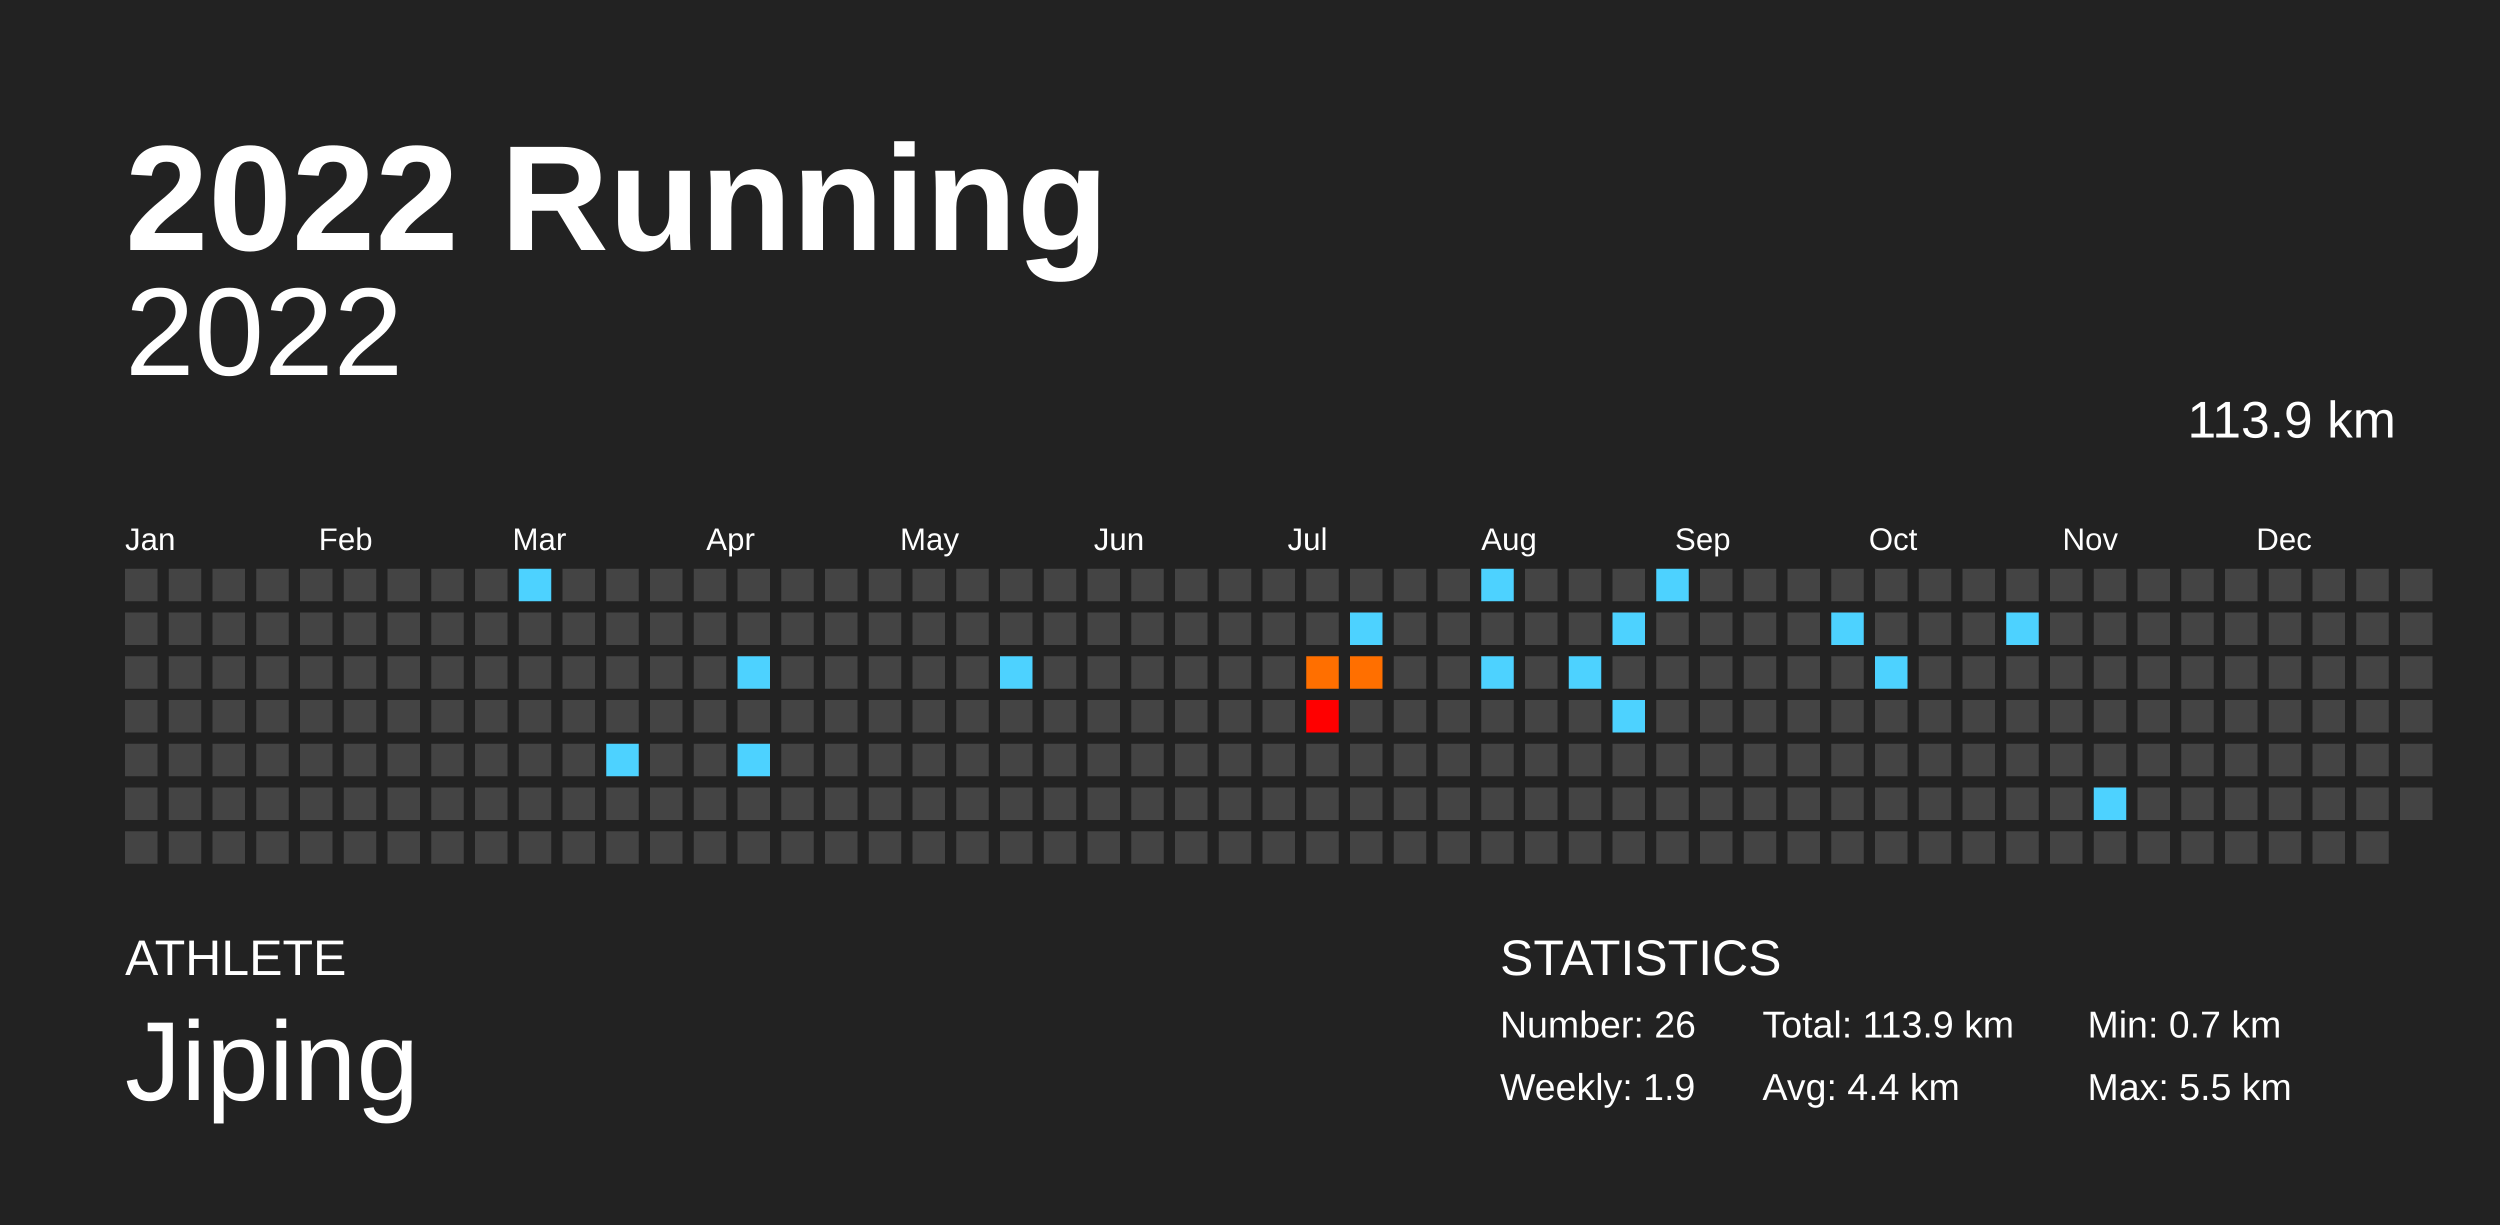
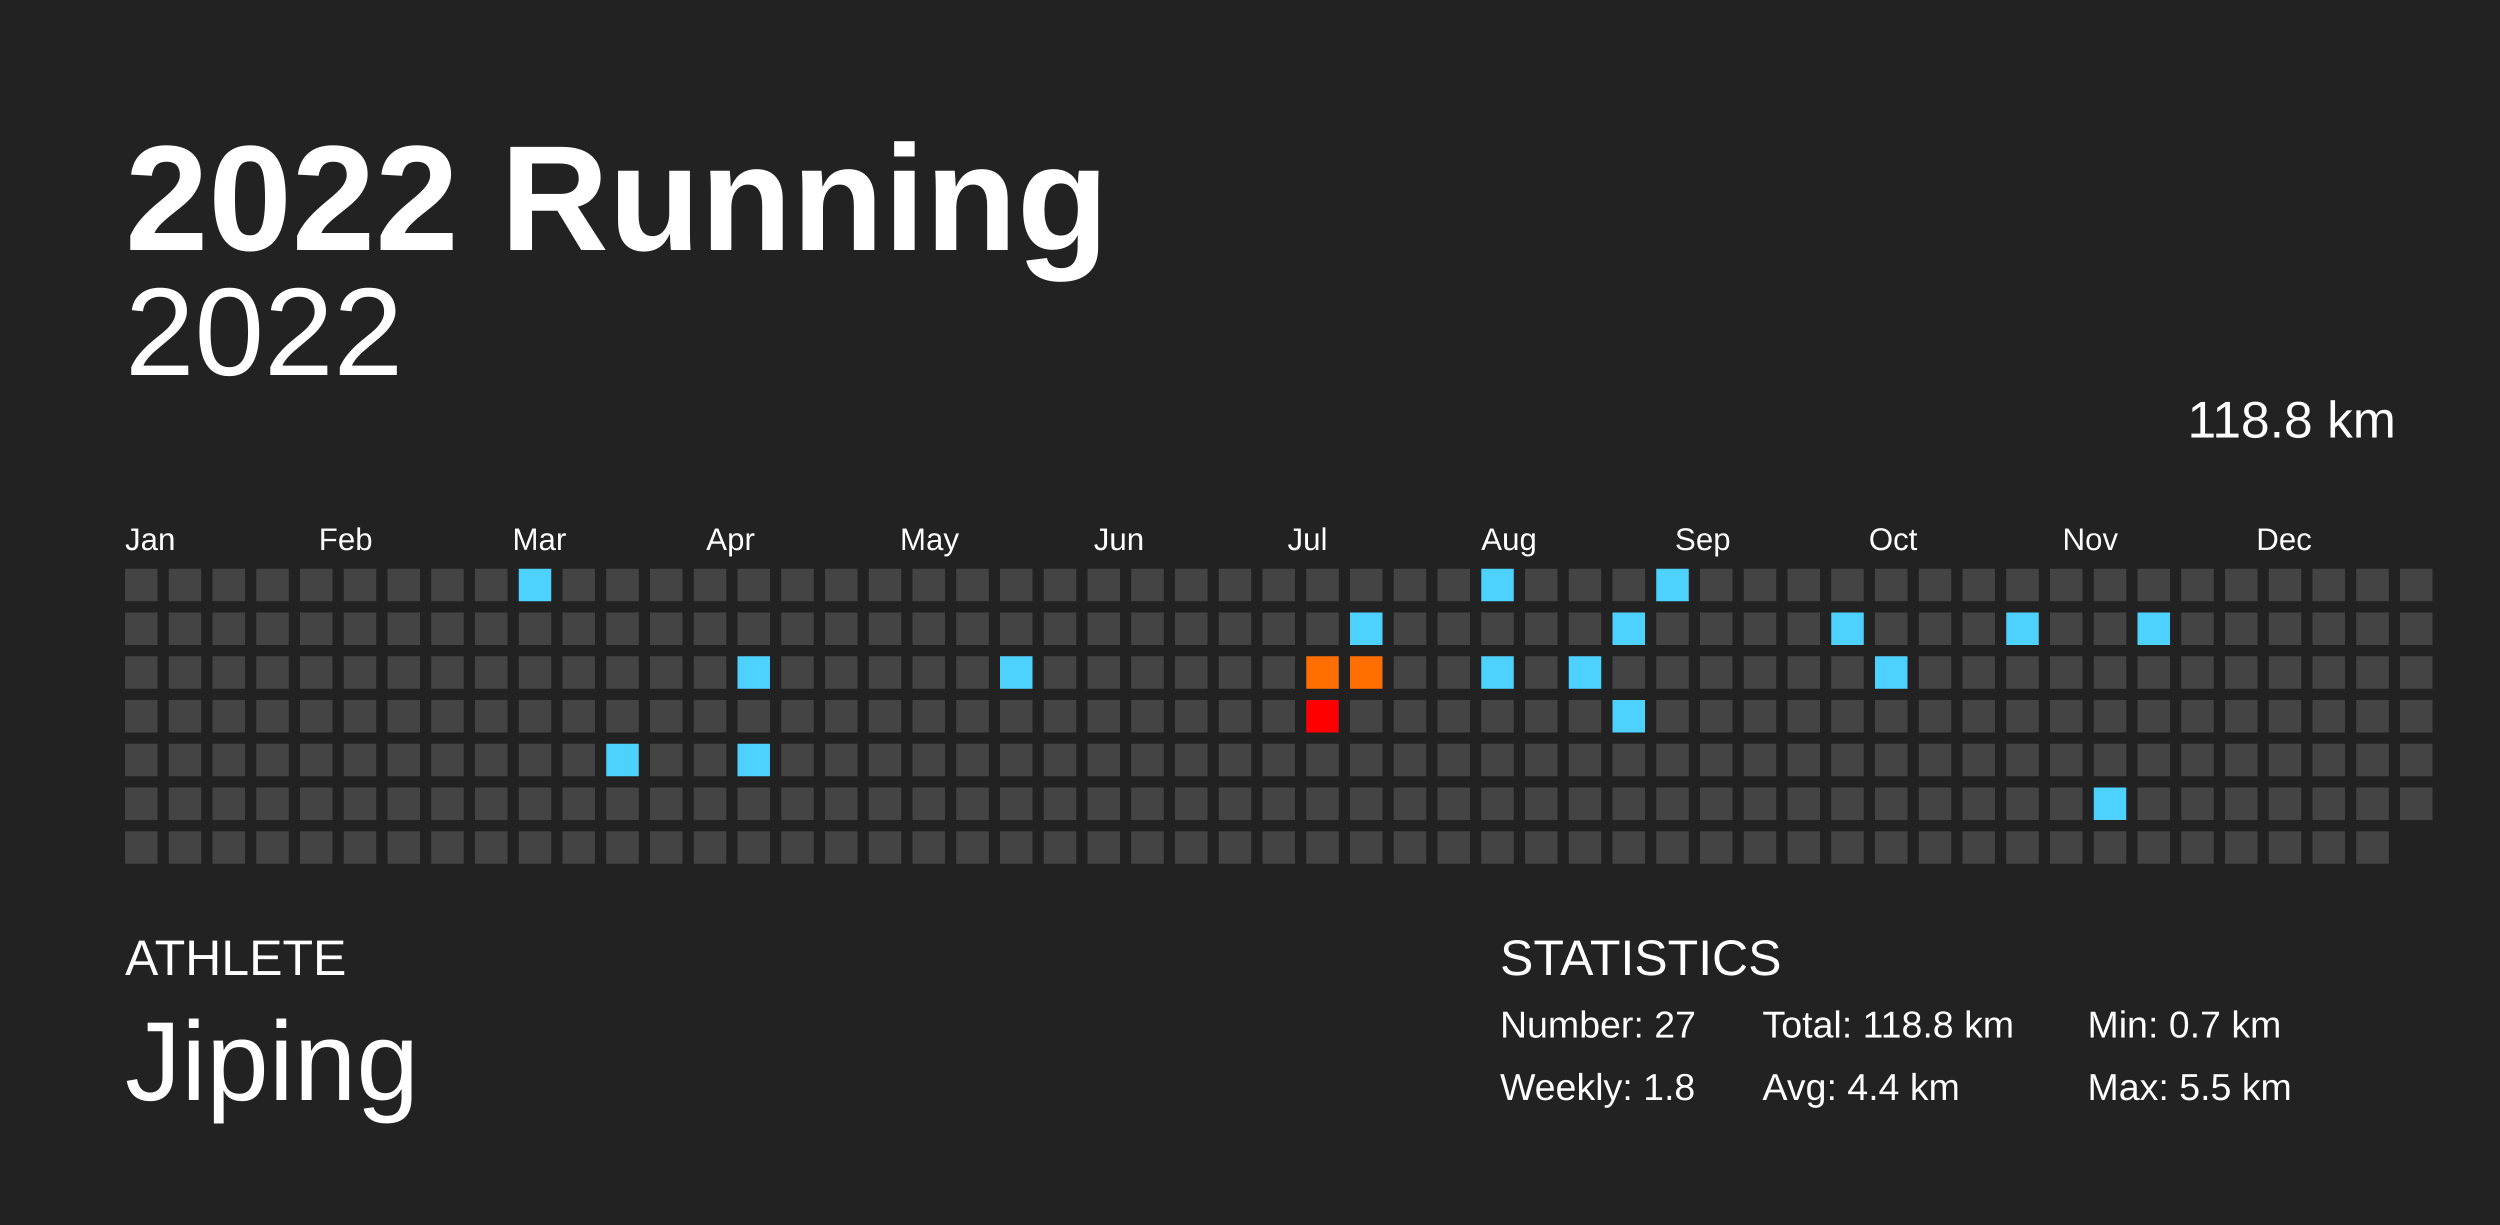
<svg xmlns="http://www.w3.org/2000/svg" baseProfile="full" height="98mm" version="1.1" viewBox="0,0,200,98" width="200mm">
  <defs />
  <rect fill="#222222" height="98" width="200" x="0" y="0" />
  <text fill="#FFFFFF" style="font-size:12px; font-family:Arial; font-weight:bold;" x="10" y="20">2022 Running</text>
  <text fill="#FFFFFF" style="font-size:4px; font-family:Arial" x="10" y="78">ATHLETE</text>
  <text fill="#FFFFFF" style="font-size:9px; font-family:Arial" x="10" y="88">Jiping</text>
  <text fill="#FFFFFF" style="font-size:4px; font-family:Arial" x="120" y="78">STATISTICS</text>
-   <text fill="#FFFFFF" style="font-size:3px; font-family:Arial" x="120" y="83">Number: 26</text>
-   <text fill="#FFFFFF" style="font-size:3px; font-family:Arial" x="120" y="88">Weekly: 1.9</text>
-   <text fill="#FFFFFF" style="font-size:3px; font-family:Arial" x="141" y="83">Total: 113.9 km</text>
+   <text fill="#FFFFFF" style="font-size:3px; font-family:Arial" x="120" y="83">Number: 27</text>
+   <text fill="#FFFFFF" style="font-size:3px; font-family:Arial" x="120" y="88">Weekly: 1.8</text>
+   <text fill="#FFFFFF" style="font-size:3px; font-family:Arial" x="141" y="83">Total: 118.8 km</text>
  <text fill="#FFFFFF" style="font-size:3px; font-family:Arial" x="141" y="88">Avg: 4.4 km</text>
  <text fill="#FFFFFF" style="font-size:3px; font-family:Arial" x="167" y="83">Min: 0.7 km</text>
  <text fill="#FFFFFF" style="font-size:3px; font-family:Arial" x="167" y="88">Max: 5.5 km</text>
  <text alignment-baseline="hanging" fill="#FFFFFF" style="font-size:10.0px; font-family:Arial;" x="10" y="30">2022</text>
-   <text alignment-baseline="hanging" fill="#FFFFFF" style="font-size:4.125px; font-family:Arial;" x="175" y="35">113.9 km</text>
+   <text alignment-baseline="hanging" fill="#FFFFFF" style="font-size:4.125px; font-family:Arial;" x="175" y="35">118.8 km</text>
  <text fill="#FFFFFF" style="font-size:2.5px; font-family:Arial" x="10.0" y="44">Jan</text>
  <text fill="#FFFFFF" style="font-size:2.5px; font-family:Arial" x="25.5" y="44">Feb</text>
  <text fill="#FFFFFF" style="font-size:2.5px; font-family:Arial" x="41.0" y="44">Mar</text>
  <text fill="#FFFFFF" style="font-size:2.5px; font-family:Arial" x="56.5" y="44">Apr</text>
  <text fill="#FFFFFF" style="font-size:2.5px; font-family:Arial" x="72.0" y="44">May</text>
  <text fill="#FFFFFF" style="font-size:2.5px; font-family:Arial" x="87.5" y="44">Jun</text>
  <text fill="#FFFFFF" style="font-size:2.5px; font-family:Arial" x="103.0" y="44">Jul</text>
  <text fill="#FFFFFF" style="font-size:2.5px; font-family:Arial" x="118.5" y="44">Aug</text>
  <text fill="#FFFFFF" style="font-size:2.5px; font-family:Arial" x="134.0" y="44">Sep</text>
  <text fill="#FFFFFF" style="font-size:2.5px; font-family:Arial" x="149.5" y="44">Oct</text>
  <text fill="#FFFFFF" style="font-size:2.5px; font-family:Arial" x="165.0" y="44">Nov</text>
  <text fill="#FFFFFF" style="font-size:2.5px; font-family:Arial" x="180.5" y="44">Dec</text>
  <rect fill="#444444" height="2.6" width="2.6" x="10.0" y="45.5" />
  <rect fill="#444444" height="2.6" width="2.6" x="10.0" y="49.0" />
  <rect fill="#444444" height="2.6" width="2.6" x="10.0" y="52.5" />
  <rect fill="#444444" height="2.6" width="2.6" x="10.0" y="56.0" />
  <rect fill="#444444" height="2.6" width="2.6" x="10.0" y="59.5" />
  <rect fill="#444444" height="2.6" width="2.6" x="10.0" y="63.0" />
  <rect fill="#444444" height="2.6" width="2.6" x="10.0" y="66.5" />
  <rect fill="#444444" height="2.6" width="2.6" x="13.5" y="45.5" />
  <rect fill="#444444" height="2.6" width="2.6" x="13.5" y="49.0" />
  <rect fill="#444444" height="2.6" width="2.6" x="13.5" y="52.5" />
  <rect fill="#444444" height="2.6" width="2.6" x="13.5" y="56.0" />
  <rect fill="#444444" height="2.6" width="2.6" x="13.5" y="59.5" />
  <rect fill="#444444" height="2.6" width="2.6" x="13.5" y="63.0" />
  <rect fill="#444444" height="2.6" width="2.6" x="13.5" y="66.5" />
  <rect fill="#444444" height="2.6" width="2.6" x="17.0" y="45.5" />
  <rect fill="#444444" height="2.6" width="2.6" x="17.0" y="49.0" />
  <rect fill="#444444" height="2.6" width="2.6" x="17.0" y="52.5" />
  <rect fill="#444444" height="2.6" width="2.6" x="17.0" y="56.0" />
  <rect fill="#444444" height="2.6" width="2.6" x="17.0" y="59.5" />
  <rect fill="#444444" height="2.6" width="2.6" x="17.0" y="63.0" />
  <rect fill="#444444" height="2.6" width="2.6" x="17.0" y="66.5" />
  <rect fill="#444444" height="2.6" width="2.6" x="20.5" y="45.5" />
  <rect fill="#444444" height="2.6" width="2.6" x="20.5" y="49.0" />
  <rect fill="#444444" height="2.6" width="2.6" x="20.5" y="52.5" />
  <rect fill="#444444" height="2.6" width="2.6" x="20.5" y="56.0" />
  <rect fill="#444444" height="2.6" width="2.6" x="20.5" y="59.5" />
  <rect fill="#444444" height="2.6" width="2.6" x="20.5" y="63.0" />
  <rect fill="#444444" height="2.6" width="2.6" x="20.5" y="66.5" />
  <rect fill="#444444" height="2.6" width="2.6" x="24.0" y="45.5" />
  <rect fill="#444444" height="2.6" width="2.6" x="24.0" y="49.0" />
  <rect fill="#444444" height="2.6" width="2.6" x="24.0" y="52.5" />
  <rect fill="#444444" height="2.6" width="2.6" x="24.0" y="56.0" />
  <rect fill="#444444" height="2.6" width="2.6" x="24.0" y="59.5" />
  <rect fill="#444444" height="2.6" width="2.6" x="24.0" y="63.0" />
  <rect fill="#444444" height="2.6" width="2.6" x="24.0" y="66.5" />
  <rect fill="#444444" height="2.6" width="2.6" x="27.5" y="45.5" />
  <rect fill="#444444" height="2.6" width="2.6" x="27.5" y="49.0" />
  <rect fill="#444444" height="2.6" width="2.6" x="27.5" y="52.5" />
  <rect fill="#444444" height="2.6" width="2.6" x="27.5" y="56.0" />
  <rect fill="#444444" height="2.6" width="2.6" x="27.5" y="59.5" />
  <rect fill="#444444" height="2.6" width="2.6" x="27.5" y="63.0" />
  <rect fill="#444444" height="2.6" width="2.6" x="27.5" y="66.5" />
  <rect fill="#444444" height="2.6" width="2.6" x="31.0" y="45.5" />
  <rect fill="#444444" height="2.6" width="2.6" x="31.0" y="49.0" />
  <rect fill="#444444" height="2.6" width="2.6" x="31.0" y="52.5" />
  <rect fill="#444444" height="2.6" width="2.6" x="31.0" y="56.0" />
  <rect fill="#444444" height="2.6" width="2.6" x="31.0" y="59.5" />
  <rect fill="#444444" height="2.6" width="2.6" x="31.0" y="63.0" />
  <rect fill="#444444" height="2.6" width="2.6" x="31.0" y="66.5" />
  <rect fill="#444444" height="2.6" width="2.6" x="34.5" y="45.5" />
  <rect fill="#444444" height="2.6" width="2.6" x="34.5" y="49.0" />
  <rect fill="#444444" height="2.6" width="2.6" x="34.5" y="52.5" />
  <rect fill="#444444" height="2.6" width="2.6" x="34.5" y="56.0" />
  <rect fill="#444444" height="2.6" width="2.6" x="34.5" y="59.5" />
  <rect fill="#444444" height="2.6" width="2.6" x="34.5" y="63.0" />
  <rect fill="#444444" height="2.6" width="2.6" x="34.5" y="66.5" />
  <rect fill="#444444" height="2.6" width="2.6" x="38.0" y="45.5" />
  <rect fill="#444444" height="2.6" width="2.6" x="38.0" y="49.0" />
  <rect fill="#444444" height="2.6" width="2.6" x="38.0" y="52.5" />
  <rect fill="#444444" height="2.6" width="2.6" x="38.0" y="56.0" />
  <rect fill="#444444" height="2.6" width="2.6" x="38.0" y="59.5" />
  <rect fill="#444444" height="2.6" width="2.6" x="38.0" y="63.0" />
  <rect fill="#444444" height="2.6" width="2.6" x="38.0" y="66.5" />
  <rect fill="#4dd2ff" height="2.6" width="2.6" x="41.5" y="45.5" />
  <rect fill="#444444" height="2.6" width="2.6" x="41.5" y="49.0" />
  <rect fill="#444444" height="2.6" width="2.6" x="41.5" y="52.5" />
  <rect fill="#444444" height="2.6" width="2.6" x="41.5" y="56.0" />
  <rect fill="#444444" height="2.6" width="2.6" x="41.5" y="59.5" />
  <rect fill="#444444" height="2.6" width="2.6" x="41.5" y="63.0" />
  <rect fill="#444444" height="2.6" width="2.6" x="41.5" y="66.5" />
  <rect fill="#444444" height="2.6" width="2.6" x="45.0" y="45.5" />
  <rect fill="#444444" height="2.6" width="2.6" x="45.0" y="49.0" />
  <rect fill="#444444" height="2.6" width="2.6" x="45.0" y="52.5" />
  <rect fill="#444444" height="2.6" width="2.6" x="45.0" y="56.0" />
  <rect fill="#444444" height="2.6" width="2.6" x="45.0" y="59.5" />
  <rect fill="#444444" height="2.6" width="2.6" x="45.0" y="63.0" />
  <rect fill="#444444" height="2.6" width="2.6" x="45.0" y="66.5" />
  <rect fill="#444444" height="2.6" width="2.6" x="48.5" y="45.5" />
  <rect fill="#444444" height="2.6" width="2.6" x="48.5" y="49.0" />
  <rect fill="#444444" height="2.6" width="2.6" x="48.5" y="52.5" />
  <rect fill="#444444" height="2.6" width="2.6" x="48.5" y="56.0" />
  <rect fill="#4dd2ff" height="2.6" width="2.6" x="48.5" y="59.5" />
  <rect fill="#444444" height="2.6" width="2.6" x="48.5" y="63.0" />
  <rect fill="#444444" height="2.6" width="2.6" x="48.5" y="66.5" />
  <rect fill="#444444" height="2.6" width="2.6" x="52.0" y="45.5" />
  <rect fill="#444444" height="2.6" width="2.6" x="52.0" y="49.0" />
  <rect fill="#444444" height="2.6" width="2.6" x="52.0" y="52.5" />
  <rect fill="#444444" height="2.6" width="2.6" x="52.0" y="56.0" />
  <rect fill="#444444" height="2.6" width="2.6" x="52.0" y="59.5" />
  <rect fill="#444444" height="2.6" width="2.6" x="52.0" y="63.0" />
  <rect fill="#444444" height="2.6" width="2.6" x="52.0" y="66.5" />
  <rect fill="#444444" height="2.6" width="2.6" x="55.5" y="45.5" />
  <rect fill="#444444" height="2.6" width="2.6" x="55.5" y="49.0" />
  <rect fill="#444444" height="2.6" width="2.6" x="55.5" y="52.5" />
  <rect fill="#444444" height="2.6" width="2.6" x="55.5" y="56.0" />
  <rect fill="#444444" height="2.6" width="2.6" x="55.5" y="59.5" />
  <rect fill="#444444" height="2.6" width="2.6" x="55.5" y="63.0" />
  <rect fill="#444444" height="2.6" width="2.6" x="55.5" y="66.5" />
  <rect fill="#444444" height="2.6" width="2.6" x="59.0" y="45.5" />
  <rect fill="#444444" height="2.6" width="2.6" x="59.0" y="49.0" />
  <rect fill="#4dd2ff" height="2.6" width="2.6" x="59.0" y="52.5" />
  <rect fill="#444444" height="2.6" width="2.6" x="59.0" y="56.0" />
  <rect fill="#4dd2ff" height="2.6" width="2.6" x="59.0" y="59.5" />
  <rect fill="#444444" height="2.6" width="2.6" x="59.0" y="63.0" />
  <rect fill="#444444" height="2.6" width="2.6" x="59.0" y="66.5" />
  <rect fill="#444444" height="2.6" width="2.6" x="62.5" y="45.5" />
  <rect fill="#444444" height="2.6" width="2.6" x="62.5" y="49.0" />
  <rect fill="#444444" height="2.6" width="2.6" x="62.5" y="52.5" />
  <rect fill="#444444" height="2.6" width="2.6" x="62.5" y="56.0" />
  <rect fill="#444444" height="2.6" width="2.6" x="62.5" y="59.5" />
  <rect fill="#444444" height="2.6" width="2.6" x="62.5" y="63.0" />
  <rect fill="#444444" height="2.6" width="2.6" x="62.5" y="66.5" />
  <rect fill="#444444" height="2.6" width="2.6" x="66.0" y="45.5" />
  <rect fill="#444444" height="2.6" width="2.6" x="66.0" y="49.0" />
  <rect fill="#444444" height="2.6" width="2.6" x="66.0" y="52.5" />
  <rect fill="#444444" height="2.6" width="2.6" x="66.0" y="56.0" />
  <rect fill="#444444" height="2.6" width="2.6" x="66.0" y="59.5" />
  <rect fill="#444444" height="2.6" width="2.6" x="66.0" y="63.0" />
  <rect fill="#444444" height="2.6" width="2.6" x="66.0" y="66.5" />
  <rect fill="#444444" height="2.6" width="2.6" x="69.5" y="45.5" />
  <rect fill="#444444" height="2.6" width="2.6" x="69.5" y="49.0" />
  <rect fill="#444444" height="2.6" width="2.6" x="69.5" y="52.5" />
  <rect fill="#444444" height="2.6" width="2.6" x="69.5" y="56.0" />
  <rect fill="#444444" height="2.6" width="2.6" x="69.5" y="59.5" />
  <rect fill="#444444" height="2.6" width="2.6" x="69.5" y="63.0" />
  <rect fill="#444444" height="2.6" width="2.6" x="69.5" y="66.5" />
  <rect fill="#444444" height="2.6" width="2.6" x="73.0" y="45.5" />
  <rect fill="#444444" height="2.6" width="2.6" x="73.0" y="49.0" />
  <rect fill="#444444" height="2.6" width="2.6" x="73.0" y="52.5" />
  <rect fill="#444444" height="2.6" width="2.6" x="73.0" y="56.0" />
  <rect fill="#444444" height="2.6" width="2.6" x="73.0" y="59.5" />
  <rect fill="#444444" height="2.6" width="2.6" x="73.0" y="63.0" />
  <rect fill="#444444" height="2.6" width="2.6" x="73.0" y="66.5" />
  <rect fill="#444444" height="2.6" width="2.6" x="76.5" y="45.5" />
  <rect fill="#444444" height="2.6" width="2.6" x="76.5" y="49.0" />
  <rect fill="#444444" height="2.6" width="2.6" x="76.5" y="52.5" />
  <rect fill="#444444" height="2.6" width="2.6" x="76.5" y="56.0" />
  <rect fill="#444444" height="2.6" width="2.6" x="76.5" y="59.5" />
  <rect fill="#444444" height="2.6" width="2.6" x="76.5" y="63.0" />
  <rect fill="#444444" height="2.6" width="2.6" x="76.5" y="66.5" />
  <rect fill="#444444" height="2.6" width="2.6" x="80.0" y="45.5" />
  <rect fill="#444444" height="2.6" width="2.6" x="80.0" y="49.0" />
  <rect fill="#4dd2ff" height="2.6" width="2.6" x="80.0" y="52.5" />
  <rect fill="#444444" height="2.6" width="2.6" x="80.0" y="56.0" />
  <rect fill="#444444" height="2.6" width="2.6" x="80.0" y="59.5" />
  <rect fill="#444444" height="2.6" width="2.6" x="80.0" y="63.0" />
  <rect fill="#444444" height="2.6" width="2.6" x="80.0" y="66.5" />
  <rect fill="#444444" height="2.6" width="2.6" x="83.5" y="45.5" />
  <rect fill="#444444" height="2.6" width="2.6" x="83.5" y="49.0" />
  <rect fill="#444444" height="2.6" width="2.6" x="83.5" y="52.5" />
  <rect fill="#444444" height="2.6" width="2.6" x="83.5" y="56.0" />
  <rect fill="#444444" height="2.6" width="2.6" x="83.5" y="59.5" />
  <rect fill="#444444" height="2.6" width="2.6" x="83.5" y="63.0" />
  <rect fill="#444444" height="2.6" width="2.6" x="83.5" y="66.5" />
  <rect fill="#444444" height="2.6" width="2.6" x="87.0" y="45.5" />
  <rect fill="#444444" height="2.6" width="2.6" x="87.0" y="49.0" />
  <rect fill="#444444" height="2.6" width="2.6" x="87.0" y="52.5" />
  <rect fill="#444444" height="2.6" width="2.6" x="87.0" y="56.0" />
  <rect fill="#444444" height="2.6" width="2.6" x="87.0" y="59.5" />
  <rect fill="#444444" height="2.6" width="2.6" x="87.0" y="63.0" />
  <rect fill="#444444" height="2.6" width="2.6" x="87.0" y="66.5" />
  <rect fill="#444444" height="2.6" width="2.6" x="90.5" y="45.5" />
  <rect fill="#444444" height="2.6" width="2.6" x="90.5" y="49.0" />
  <rect fill="#444444" height="2.6" width="2.6" x="90.5" y="52.5" />
  <rect fill="#444444" height="2.6" width="2.6" x="90.5" y="56.0" />
  <rect fill="#444444" height="2.6" width="2.6" x="90.5" y="59.5" />
  <rect fill="#444444" height="2.6" width="2.6" x="90.5" y="63.0" />
  <rect fill="#444444" height="2.6" width="2.6" x="90.5" y="66.5" />
  <rect fill="#444444" height="2.6" width="2.6" x="94.0" y="45.5" />
  <rect fill="#444444" height="2.6" width="2.6" x="94.0" y="49.0" />
  <rect fill="#444444" height="2.6" width="2.6" x="94.0" y="52.5" />
  <rect fill="#444444" height="2.6" width="2.6" x="94.0" y="56.0" />
  <rect fill="#444444" height="2.6" width="2.6" x="94.0" y="59.5" />
  <rect fill="#444444" height="2.6" width="2.6" x="94.0" y="63.0" />
  <rect fill="#444444" height="2.6" width="2.6" x="94.0" y="66.5" />
  <rect fill="#444444" height="2.6" width="2.6" x="97.5" y="45.5" />
  <rect fill="#444444" height="2.6" width="2.6" x="97.5" y="49.0" />
  <rect fill="#444444" height="2.6" width="2.6" x="97.5" y="52.5" />
  <rect fill="#444444" height="2.6" width="2.6" x="97.5" y="56.0" />
  <rect fill="#444444" height="2.6" width="2.6" x="97.5" y="59.5" />
  <rect fill="#444444" height="2.6" width="2.6" x="97.5" y="63.0" />
  <rect fill="#444444" height="2.6" width="2.6" x="97.5" y="66.5" />
  <rect fill="#444444" height="2.6" width="2.6" x="101.0" y="45.5" />
  <rect fill="#444444" height="2.6" width="2.6" x="101.0" y="49.0" />
  <rect fill="#444444" height="2.6" width="2.6" x="101.0" y="52.5" />
  <rect fill="#444444" height="2.6" width="2.6" x="101.0" y="56.0" />
  <rect fill="#444444" height="2.6" width="2.6" x="101.0" y="59.5" />
  <rect fill="#444444" height="2.6" width="2.6" x="101.0" y="63.0" />
  <rect fill="#444444" height="2.6" width="2.6" x="101.0" y="66.5" />
  <rect fill="#444444" height="2.6" width="2.6" x="104.5" y="45.5" />
  <rect fill="#444444" height="2.6" width="2.6" x="104.5" y="49.0" />
  <rect fill="#ff6f00" height="2.6" width="2.6" x="104.5" y="52.5" />
  <rect fill="#ff0000" height="2.6" width="2.6" x="104.5" y="56.0" />
  <rect fill="#444444" height="2.6" width="2.6" x="104.5" y="59.5" />
  <rect fill="#444444" height="2.6" width="2.6" x="104.5" y="63.0" />
  <rect fill="#444444" height="2.6" width="2.6" x="104.5" y="66.5" />
  <rect fill="#444444" height="2.6" width="2.6" x="108.0" y="45.5" />
  <rect fill="#4dd2ff" height="2.6" width="2.6" x="108.0" y="49.0" />
  <rect fill="#ff6f00" height="2.6" width="2.6" x="108.0" y="52.5" />
  <rect fill="#444444" height="2.6" width="2.6" x="108.0" y="56.0" />
  <rect fill="#444444" height="2.6" width="2.6" x="108.0" y="59.5" />
  <rect fill="#444444" height="2.6" width="2.6" x="108.0" y="63.0" />
  <rect fill="#444444" height="2.6" width="2.6" x="108.0" y="66.5" />
  <rect fill="#444444" height="2.6" width="2.6" x="111.5" y="45.5" />
  <rect fill="#444444" height="2.6" width="2.6" x="111.5" y="49.0" />
  <rect fill="#444444" height="2.6" width="2.6" x="111.5" y="52.5" />
  <rect fill="#444444" height="2.6" width="2.6" x="111.5" y="56.0" />
  <rect fill="#444444" height="2.6" width="2.6" x="111.5" y="59.5" />
  <rect fill="#444444" height="2.6" width="2.6" x="111.5" y="63.0" />
  <rect fill="#444444" height="2.6" width="2.6" x="111.5" y="66.5" />
  <rect fill="#444444" height="2.6" width="2.6" x="115.0" y="45.5" />
  <rect fill="#444444" height="2.6" width="2.6" x="115.0" y="49.0" />
  <rect fill="#444444" height="2.6" width="2.6" x="115.0" y="52.5" />
  <rect fill="#444444" height="2.6" width="2.6" x="115.0" y="56.0" />
  <rect fill="#444444" height="2.6" width="2.6" x="115.0" y="59.5" />
  <rect fill="#444444" height="2.6" width="2.6" x="115.0" y="63.0" />
  <rect fill="#444444" height="2.6" width="2.6" x="115.0" y="66.5" />
  <rect fill="#4dd2ff" height="2.6" width="2.6" x="118.5" y="45.5" />
  <rect fill="#444444" height="2.6" width="2.6" x="118.5" y="49.0" />
  <rect fill="#4dd2ff" height="2.6" width="2.6" x="118.5" y="52.5" />
  <rect fill="#444444" height="2.6" width="2.6" x="118.5" y="56.0" />
  <rect fill="#444444" height="2.6" width="2.6" x="118.5" y="59.5" />
  <rect fill="#444444" height="2.6" width="2.6" x="118.5" y="63.0" />
  <rect fill="#444444" height="2.6" width="2.6" x="118.5" y="66.5" />
  <rect fill="#444444" height="2.6" width="2.6" x="122.0" y="45.5" />
  <rect fill="#444444" height="2.6" width="2.6" x="122.0" y="49.0" />
  <rect fill="#444444" height="2.6" width="2.6" x="122.0" y="52.5" />
  <rect fill="#444444" height="2.6" width="2.6" x="122.0" y="56.0" />
  <rect fill="#444444" height="2.6" width="2.6" x="122.0" y="59.5" />
  <rect fill="#444444" height="2.6" width="2.6" x="122.0" y="63.0" />
  <rect fill="#444444" height="2.6" width="2.6" x="122.0" y="66.5" />
  <rect fill="#444444" height="2.6" width="2.6" x="125.5" y="45.5" />
  <rect fill="#444444" height="2.6" width="2.6" x="125.5" y="49.0" />
  <rect fill="#4dd2ff" height="2.6" width="2.6" x="125.5" y="52.5" />
  <rect fill="#444444" height="2.6" width="2.6" x="125.5" y="56.0" />
  <rect fill="#444444" height="2.6" width="2.6" x="125.5" y="59.5" />
  <rect fill="#444444" height="2.6" width="2.6" x="125.5" y="63.0" />
  <rect fill="#444444" height="2.6" width="2.6" x="125.5" y="66.5" />
  <rect fill="#444444" height="2.6" width="2.6" x="129.0" y="45.5" />
  <rect fill="#4dd2ff" height="2.6" width="2.6" x="129.0" y="49.0" />
  <rect fill="#444444" height="2.6" width="2.6" x="129.0" y="52.5" />
  <rect fill="#4dd2ff" height="2.6" width="2.6" x="129.0" y="56.0" />
  <rect fill="#444444" height="2.6" width="2.6" x="129.0" y="59.5" />
  <rect fill="#444444" height="2.6" width="2.6" x="129.0" y="63.0" />
  <rect fill="#444444" height="2.6" width="2.6" x="129.0" y="66.5" />
  <rect fill="#4dd2ff" height="2.6" width="2.6" x="132.5" y="45.5" />
  <rect fill="#444444" height="2.6" width="2.6" x="132.5" y="49.0" />
  <rect fill="#444444" height="2.6" width="2.6" x="132.5" y="52.5" />
  <rect fill="#444444" height="2.6" width="2.6" x="132.5" y="56.0" />
  <rect fill="#444444" height="2.6" width="2.6" x="132.5" y="59.5" />
  <rect fill="#444444" height="2.6" width="2.6" x="132.5" y="63.0" />
  <rect fill="#444444" height="2.6" width="2.6" x="132.5" y="66.5" />
  <rect fill="#444444" height="2.6" width="2.6" x="136.0" y="45.5" />
  <rect fill="#444444" height="2.6" width="2.6" x="136.0" y="49.0" />
  <rect fill="#444444" height="2.6" width="2.6" x="136.0" y="52.5" />
  <rect fill="#444444" height="2.6" width="2.6" x="136.0" y="56.0" />
  <rect fill="#444444" height="2.6" width="2.6" x="136.0" y="59.5" />
  <rect fill="#444444" height="2.6" width="2.6" x="136.0" y="63.0" />
  <rect fill="#444444" height="2.6" width="2.6" x="136.0" y="66.5" />
  <rect fill="#444444" height="2.6" width="2.6" x="139.5" y="45.5" />
  <rect fill="#444444" height="2.6" width="2.6" x="139.5" y="49.0" />
  <rect fill="#444444" height="2.6" width="2.6" x="139.5" y="52.5" />
  <rect fill="#444444" height="2.6" width="2.6" x="139.5" y="56.0" />
  <rect fill="#444444" height="2.6" width="2.6" x="139.5" y="59.5" />
  <rect fill="#444444" height="2.6" width="2.6" x="139.5" y="63.0" />
  <rect fill="#444444" height="2.6" width="2.6" x="139.5" y="66.5" />
  <rect fill="#444444" height="2.6" width="2.6" x="143.0" y="45.5" />
  <rect fill="#444444" height="2.6" width="2.6" x="143.0" y="49.0" />
  <rect fill="#444444" height="2.6" width="2.6" x="143.0" y="52.5" />
  <rect fill="#444444" height="2.6" width="2.6" x="143.0" y="56.0" />
  <rect fill="#444444" height="2.6" width="2.6" x="143.0" y="59.5" />
  <rect fill="#444444" height="2.6" width="2.6" x="143.0" y="63.0" />
  <rect fill="#444444" height="2.6" width="2.6" x="143.0" y="66.5" />
  <rect fill="#444444" height="2.6" width="2.6" x="146.5" y="45.5" />
  <rect fill="#4dd2ff" height="2.6" width="2.6" x="146.5" y="49.0" />
  <rect fill="#444444" height="2.6" width="2.6" x="146.5" y="52.5" />
  <rect fill="#444444" height="2.6" width="2.6" x="146.5" y="56.0" />
  <rect fill="#444444" height="2.6" width="2.6" x="146.5" y="59.5" />
  <rect fill="#444444" height="2.6" width="2.6" x="146.5" y="63.0" />
  <rect fill="#444444" height="2.6" width="2.6" x="146.5" y="66.5" />
  <rect fill="#444444" height="2.6" width="2.6" x="150.0" y="45.5" />
  <rect fill="#444444" height="2.6" width="2.6" x="150.0" y="49.0" />
  <rect fill="#4dd2ff" height="2.6" width="2.6" x="150.0" y="52.5" />
  <rect fill="#444444" height="2.6" width="2.6" x="150.0" y="56.0" />
  <rect fill="#444444" height="2.6" width="2.6" x="150.0" y="59.5" />
  <rect fill="#444444" height="2.6" width="2.6" x="150.0" y="63.0" />
  <rect fill="#444444" height="2.6" width="2.6" x="150.0" y="66.5" />
  <rect fill="#444444" height="2.6" width="2.6" x="153.5" y="45.5" />
  <rect fill="#444444" height="2.6" width="2.6" x="153.5" y="49.0" />
  <rect fill="#444444" height="2.6" width="2.6" x="153.5" y="52.5" />
  <rect fill="#444444" height="2.6" width="2.6" x="153.5" y="56.0" />
  <rect fill="#444444" height="2.6" width="2.6" x="153.5" y="59.5" />
  <rect fill="#444444" height="2.6" width="2.6" x="153.5" y="63.0" />
  <rect fill="#444444" height="2.6" width="2.6" x="153.5" y="66.5" />
  <rect fill="#444444" height="2.6" width="2.6" x="157.0" y="45.5" />
  <rect fill="#444444" height="2.6" width="2.6" x="157.0" y="49.0" />
  <rect fill="#444444" height="2.6" width="2.6" x="157.0" y="52.5" />
  <rect fill="#444444" height="2.6" width="2.6" x="157.0" y="56.0" />
  <rect fill="#444444" height="2.6" width="2.6" x="157.0" y="59.5" />
  <rect fill="#444444" height="2.6" width="2.6" x="157.0" y="63.0" />
  <rect fill="#444444" height="2.6" width="2.6" x="157.0" y="66.5" />
  <rect fill="#444444" height="2.6" width="2.6" x="160.5" y="45.5" />
  <rect fill="#4dd2ff" height="2.6" width="2.6" x="160.5" y="49.0" />
  <rect fill="#444444" height="2.6" width="2.6" x="160.5" y="52.5" />
  <rect fill="#444444" height="2.6" width="2.6" x="160.5" y="56.0" />
  <rect fill="#444444" height="2.6" width="2.6" x="160.5" y="59.5" />
  <rect fill="#444444" height="2.6" width="2.6" x="160.5" y="63.0" />
  <rect fill="#444444" height="2.6" width="2.6" x="160.5" y="66.5" />
  <rect fill="#444444" height="2.6" width="2.6" x="164.0" y="45.5" />
  <rect fill="#444444" height="2.6" width="2.6" x="164.0" y="49.0" />
  <rect fill="#444444" height="2.6" width="2.6" x="164.0" y="52.5" />
  <rect fill="#444444" height="2.6" width="2.6" x="164.0" y="56.0" />
  <rect fill="#444444" height="2.6" width="2.6" x="164.0" y="59.5" />
  <rect fill="#444444" height="2.6" width="2.6" x="164.0" y="63.0" />
  <rect fill="#444444" height="2.6" width="2.6" x="164.0" y="66.5" />
  <rect fill="#444444" height="2.6" width="2.6" x="167.5" y="45.5" />
  <rect fill="#444444" height="2.6" width="2.6" x="167.5" y="49.0" />
  <rect fill="#444444" height="2.6" width="2.6" x="167.5" y="52.5" />
  <rect fill="#444444" height="2.6" width="2.6" x="167.5" y="56.0" />
  <rect fill="#444444" height="2.6" width="2.6" x="167.5" y="59.5" />
  <rect fill="#4dd2ff" height="2.6" width="2.6" x="167.5" y="63.0" />
  <rect fill="#444444" height="2.6" width="2.6" x="167.5" y="66.5" />
  <rect fill="#444444" height="2.6" width="2.6" x="171.0" y="45.5" />
-   <rect fill="#444444" height="2.6" width="2.6" x="171.0" y="49.0" />
+   <rect fill="#4dd2ff" height="2.6" width="2.6" x="171.0" y="49.0" />
  <rect fill="#444444" height="2.6" width="2.6" x="171.0" y="52.5" />
  <rect fill="#444444" height="2.6" width="2.6" x="171.0" y="56.0" />
  <rect fill="#444444" height="2.6" width="2.6" x="171.0" y="59.5" />
  <rect fill="#444444" height="2.6" width="2.6" x="171.0" y="63.0" />
  <rect fill="#444444" height="2.6" width="2.6" x="171.0" y="66.5" />
  <rect fill="#444444" height="2.6" width="2.6" x="174.5" y="45.5" />
  <rect fill="#444444" height="2.6" width="2.6" x="174.5" y="49.0" />
  <rect fill="#444444" height="2.6" width="2.6" x="174.5" y="52.5" />
  <rect fill="#444444" height="2.6" width="2.6" x="174.5" y="56.0" />
  <rect fill="#444444" height="2.6" width="2.6" x="174.5" y="59.5" />
  <rect fill="#444444" height="2.6" width="2.6" x="174.5" y="63.0" />
  <rect fill="#444444" height="2.6" width="2.6" x="174.5" y="66.5" />
  <rect fill="#444444" height="2.6" width="2.6" x="178.0" y="45.5" />
  <rect fill="#444444" height="2.6" width="2.6" x="178.0" y="49.0" />
  <rect fill="#444444" height="2.6" width="2.6" x="178.0" y="52.5" />
  <rect fill="#444444" height="2.6" width="2.6" x="178.0" y="56.0" />
  <rect fill="#444444" height="2.6" width="2.6" x="178.0" y="59.5" />
  <rect fill="#444444" height="2.6" width="2.6" x="178.0" y="63.0" />
  <rect fill="#444444" height="2.6" width="2.6" x="178.0" y="66.5" />
  <rect fill="#444444" height="2.6" width="2.6" x="181.5" y="45.5" />
  <rect fill="#444444" height="2.6" width="2.6" x="181.5" y="49.0" />
  <rect fill="#444444" height="2.6" width="2.6" x="181.5" y="52.5" />
  <rect fill="#444444" height="2.6" width="2.6" x="181.5" y="56.0" />
  <rect fill="#444444" height="2.6" width="2.6" x="181.5" y="59.5" />
  <rect fill="#444444" height="2.6" width="2.6" x="181.5" y="63.0" />
  <rect fill="#444444" height="2.6" width="2.6" x="181.5" y="66.5" />
  <rect fill="#444444" height="2.6" width="2.6" x="185.0" y="45.5" />
  <rect fill="#444444" height="2.6" width="2.6" x="185.0" y="49.0" />
  <rect fill="#444444" height="2.6" width="2.6" x="185.0" y="52.5" />
  <rect fill="#444444" height="2.6" width="2.6" x="185.0" y="56.0" />
  <rect fill="#444444" height="2.6" width="2.6" x="185.0" y="59.5" />
  <rect fill="#444444" height="2.6" width="2.6" x="185.0" y="63.0" />
  <rect fill="#444444" height="2.6" width="2.6" x="185.0" y="66.5" />
  <rect fill="#444444" height="2.6" width="2.6" x="188.5" y="45.5" />
  <rect fill="#444444" height="2.6" width="2.6" x="188.5" y="49.0" />
  <rect fill="#444444" height="2.6" width="2.6" x="188.5" y="52.5" />
  <rect fill="#444444" height="2.6" width="2.6" x="188.5" y="56.0" />
  <rect fill="#444444" height="2.6" width="2.6" x="188.5" y="59.5" />
  <rect fill="#444444" height="2.6" width="2.6" x="188.5" y="63.0" />
  <rect fill="#444444" height="2.6" width="2.6" x="188.5" y="66.5" />
  <rect fill="#444444" height="2.6" width="2.6" x="192.0" y="45.5" />
  <rect fill="#444444" height="2.6" width="2.6" x="192.0" y="49.0" />
  <rect fill="#444444" height="2.6" width="2.6" x="192.0" y="52.5" />
  <rect fill="#444444" height="2.6" width="2.6" x="192.0" y="56.0" />
  <rect fill="#444444" height="2.6" width="2.6" x="192.0" y="59.5" />
  <rect fill="#444444" height="2.6" width="2.6" x="192.0" y="63.0" />
</svg>
